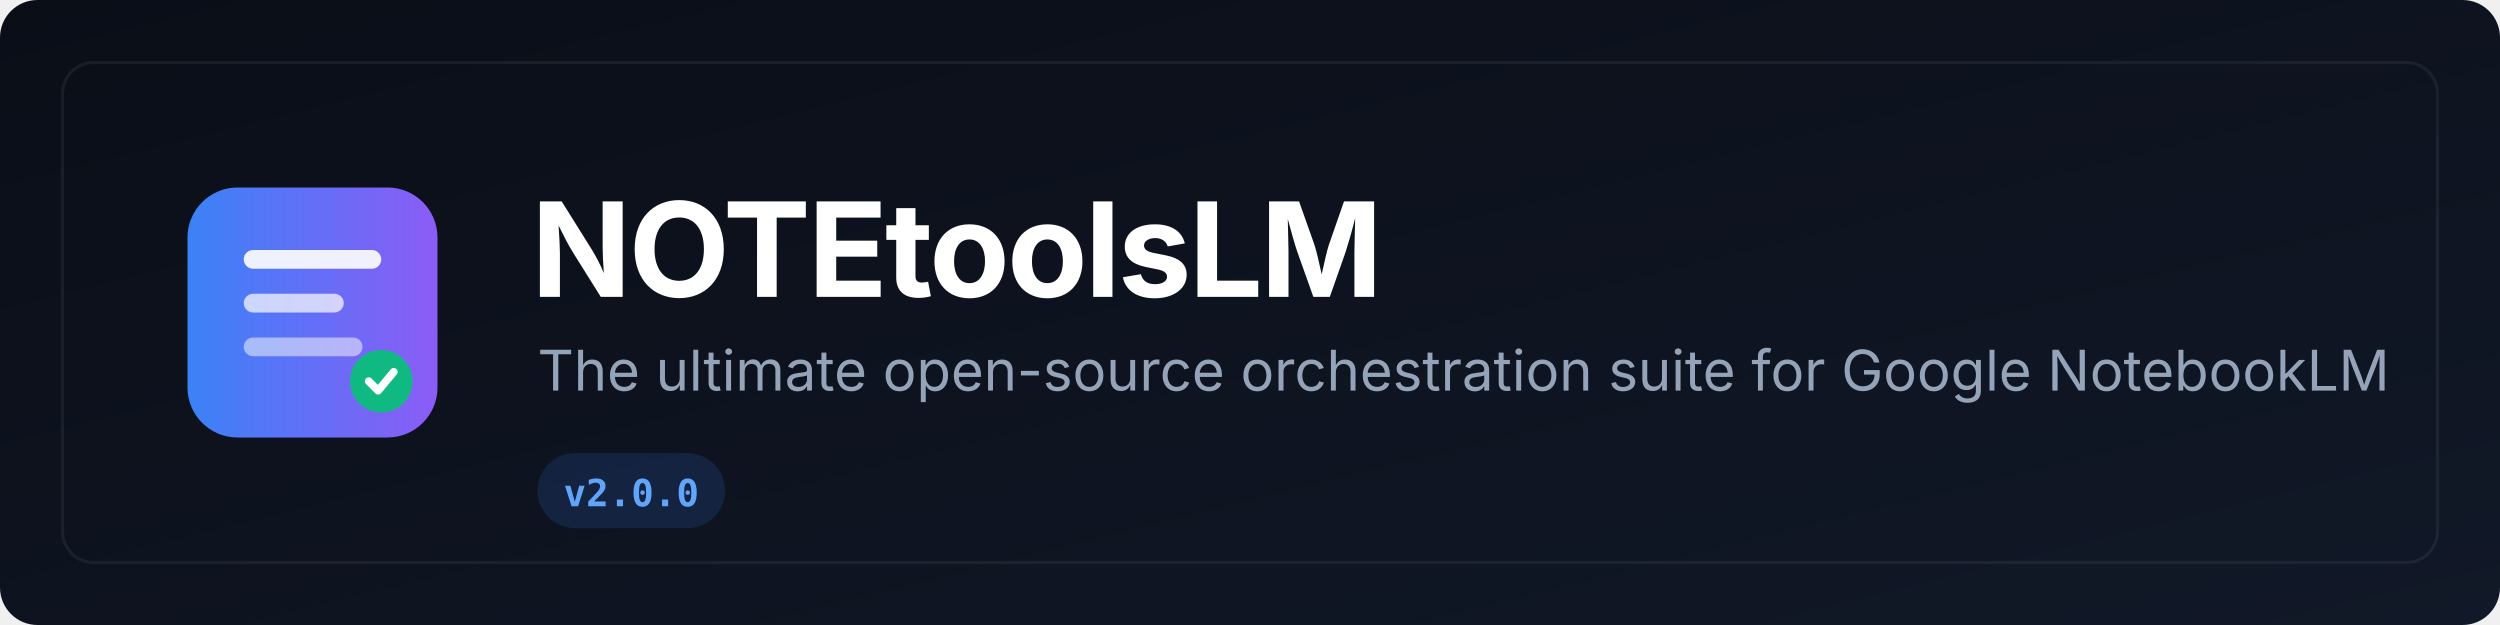
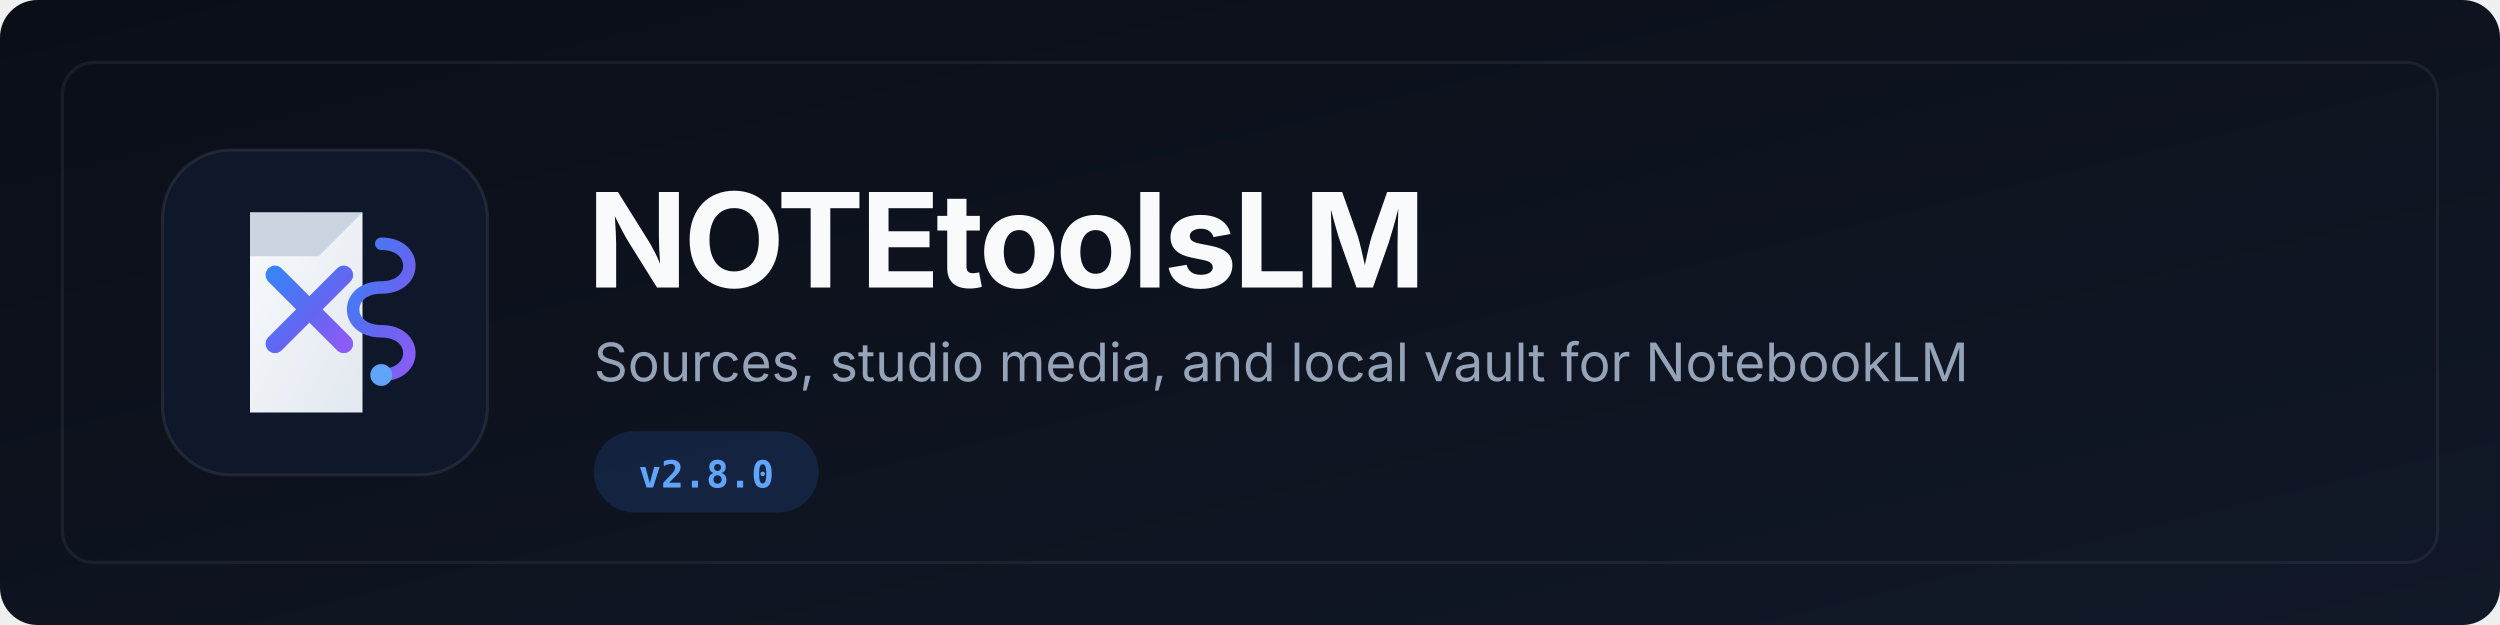
- <svg xmlns="http://www.w3.org/2000/svg" viewBox="0 0 800 200">
+ <svg xmlns="http://www.w3.org/2000/svg" viewBox="0 0 800 200" role="img" aria-label="NOTEtoolsLM v2.8">
  <defs>
    <linearGradient id="bg" x1="0%" y1="0%" x2="100%" y2="100%">
      <stop offset="0%" stop-color="#0a0e17" />
      <stop offset="100%" stop-color="#111827" />
    </linearGradient>
-     <linearGradient id="accent" x1="0%" y1="0%" x2="100%" y2="0%">
+     <linearGradient id="g" x1="0%" y1="0%" x2="100%" y2="100%">
      <stop offset="0%" stop-color="#3b82f6" />
+       <stop offset="55%" stop-color="#6366f1" />
      <stop offset="100%" stop-color="#8b5cf6" />
+     </linearGradient>
+     <linearGradient id="paper" x1="0%" y1="0%" x2="100%" y2="100%">
+       <stop offset="0%" stop-color="#f8fafc" />
+       <stop offset="100%" stop-color="#e2e8f0" />
    </linearGradient>
  </defs>
  <rect width="800" height="200" fill="url(#bg)" rx="12" />
  <rect x="20" y="20" width="760" height="160" fill="none" stroke="rgba(255,255,255,0.06)" stroke-width="1" rx="10" />
-   <g transform="translate(60, 60)">
-     <rect x="0" y="0" width="80" height="80" rx="16" fill="url(#accent)" />
-     <rect x="18" y="20" width="44" height="6" rx="3" fill="white" opacity="0.9" />
-     <rect x="18" y="34" width="32" height="6" rx="3" fill="white" opacity="0.7" />
-     <rect x="18" y="48" width="38" height="6" rx="3" fill="white" opacity="0.5" />
-     <circle cx="62" cy="62" r="10" fill="#10b981" />
-     <path d="M58 62 l3 3 l5 -6" stroke="white" stroke-width="2.5" fill="none" stroke-linecap="round" stroke-linejoin="round" />
+   <g transform="translate(52 48)">
+     <rect width="104" height="104" rx="22" fill="#0f172a" stroke="rgba(255,255,255,0.08)" stroke-width="1" />
+     <g transform="translate(18 14)">
+       <path d="M10 6 L46 6 L46 70 L10 70 Z" fill="url(#paper)" />
+       <path d="M10 6 L46 6 L32 20 L10 20 Z" fill="#cbd5e1" />
+       <path d="M18 26 L40 48" stroke="url(#g)" stroke-width="6" stroke-linecap="round" />
+       <path d="M40 26 L18 48" stroke="url(#g)" stroke-width="6" stroke-linecap="round" />
+       <path d="M52 16 C64 16 64 30 52 30 C40 30 40 44 52 44 C64 44 64 58 52 58" fill="none" stroke="url(#g)" stroke-width="4" stroke-linecap="round" />
+       <circle cx="52" cy="58" r="3.5" fill="#60a5fa" />
+     </g>
  </g>
-   <text x="170" y="95" font-family="system-ui, -apple-system, sans-serif" font-size="42" font-weight="700" fill="white" letter-spacing="-0.02em">NOTEtoolsLM</text>
-   <text x="172" y="125" font-family="system-ui, -apple-syst em, sans-serif" font-size="18" font-weight="400" fill="#94a3b8">The ultimate open-source orchestration suite for Google NotebookLM</text>
-   <rect x="172" y="145" width="60" height="24" rx="12" fill="rgba(59,130,246,0.15)" />
-   <text x="202" y="162" font-family="monospace" font-size="12" font-weight="600" fill="#60a5fa" text-anchor="middle">v2.0.0</text>
+   <text x="188" y="92" font-family="Inter, system-ui, sans-serif" font-size="42" font-weight="700" fill="#f8fafc" letter-spacing="-0.03em">NOTEtoolsLM</text>
+   <text x="190" y="122" font-family="Inter, system-ui, sans-serif" font-size="17" font-weight="400" fill="#94a3b8">Sources, studio media, and local vault for NotebookLM</text>
+   <rect x="190" y="138" width="72" height="26" rx="13" fill="rgba(59,130,246,0.15)" />
+   <text x="226" y="156" font-family="ui-monospace, monospace" font-size="12" font-weight="600" fill="#60a5fa" text-anchor="middle">v2.8.0</text>
</svg>
